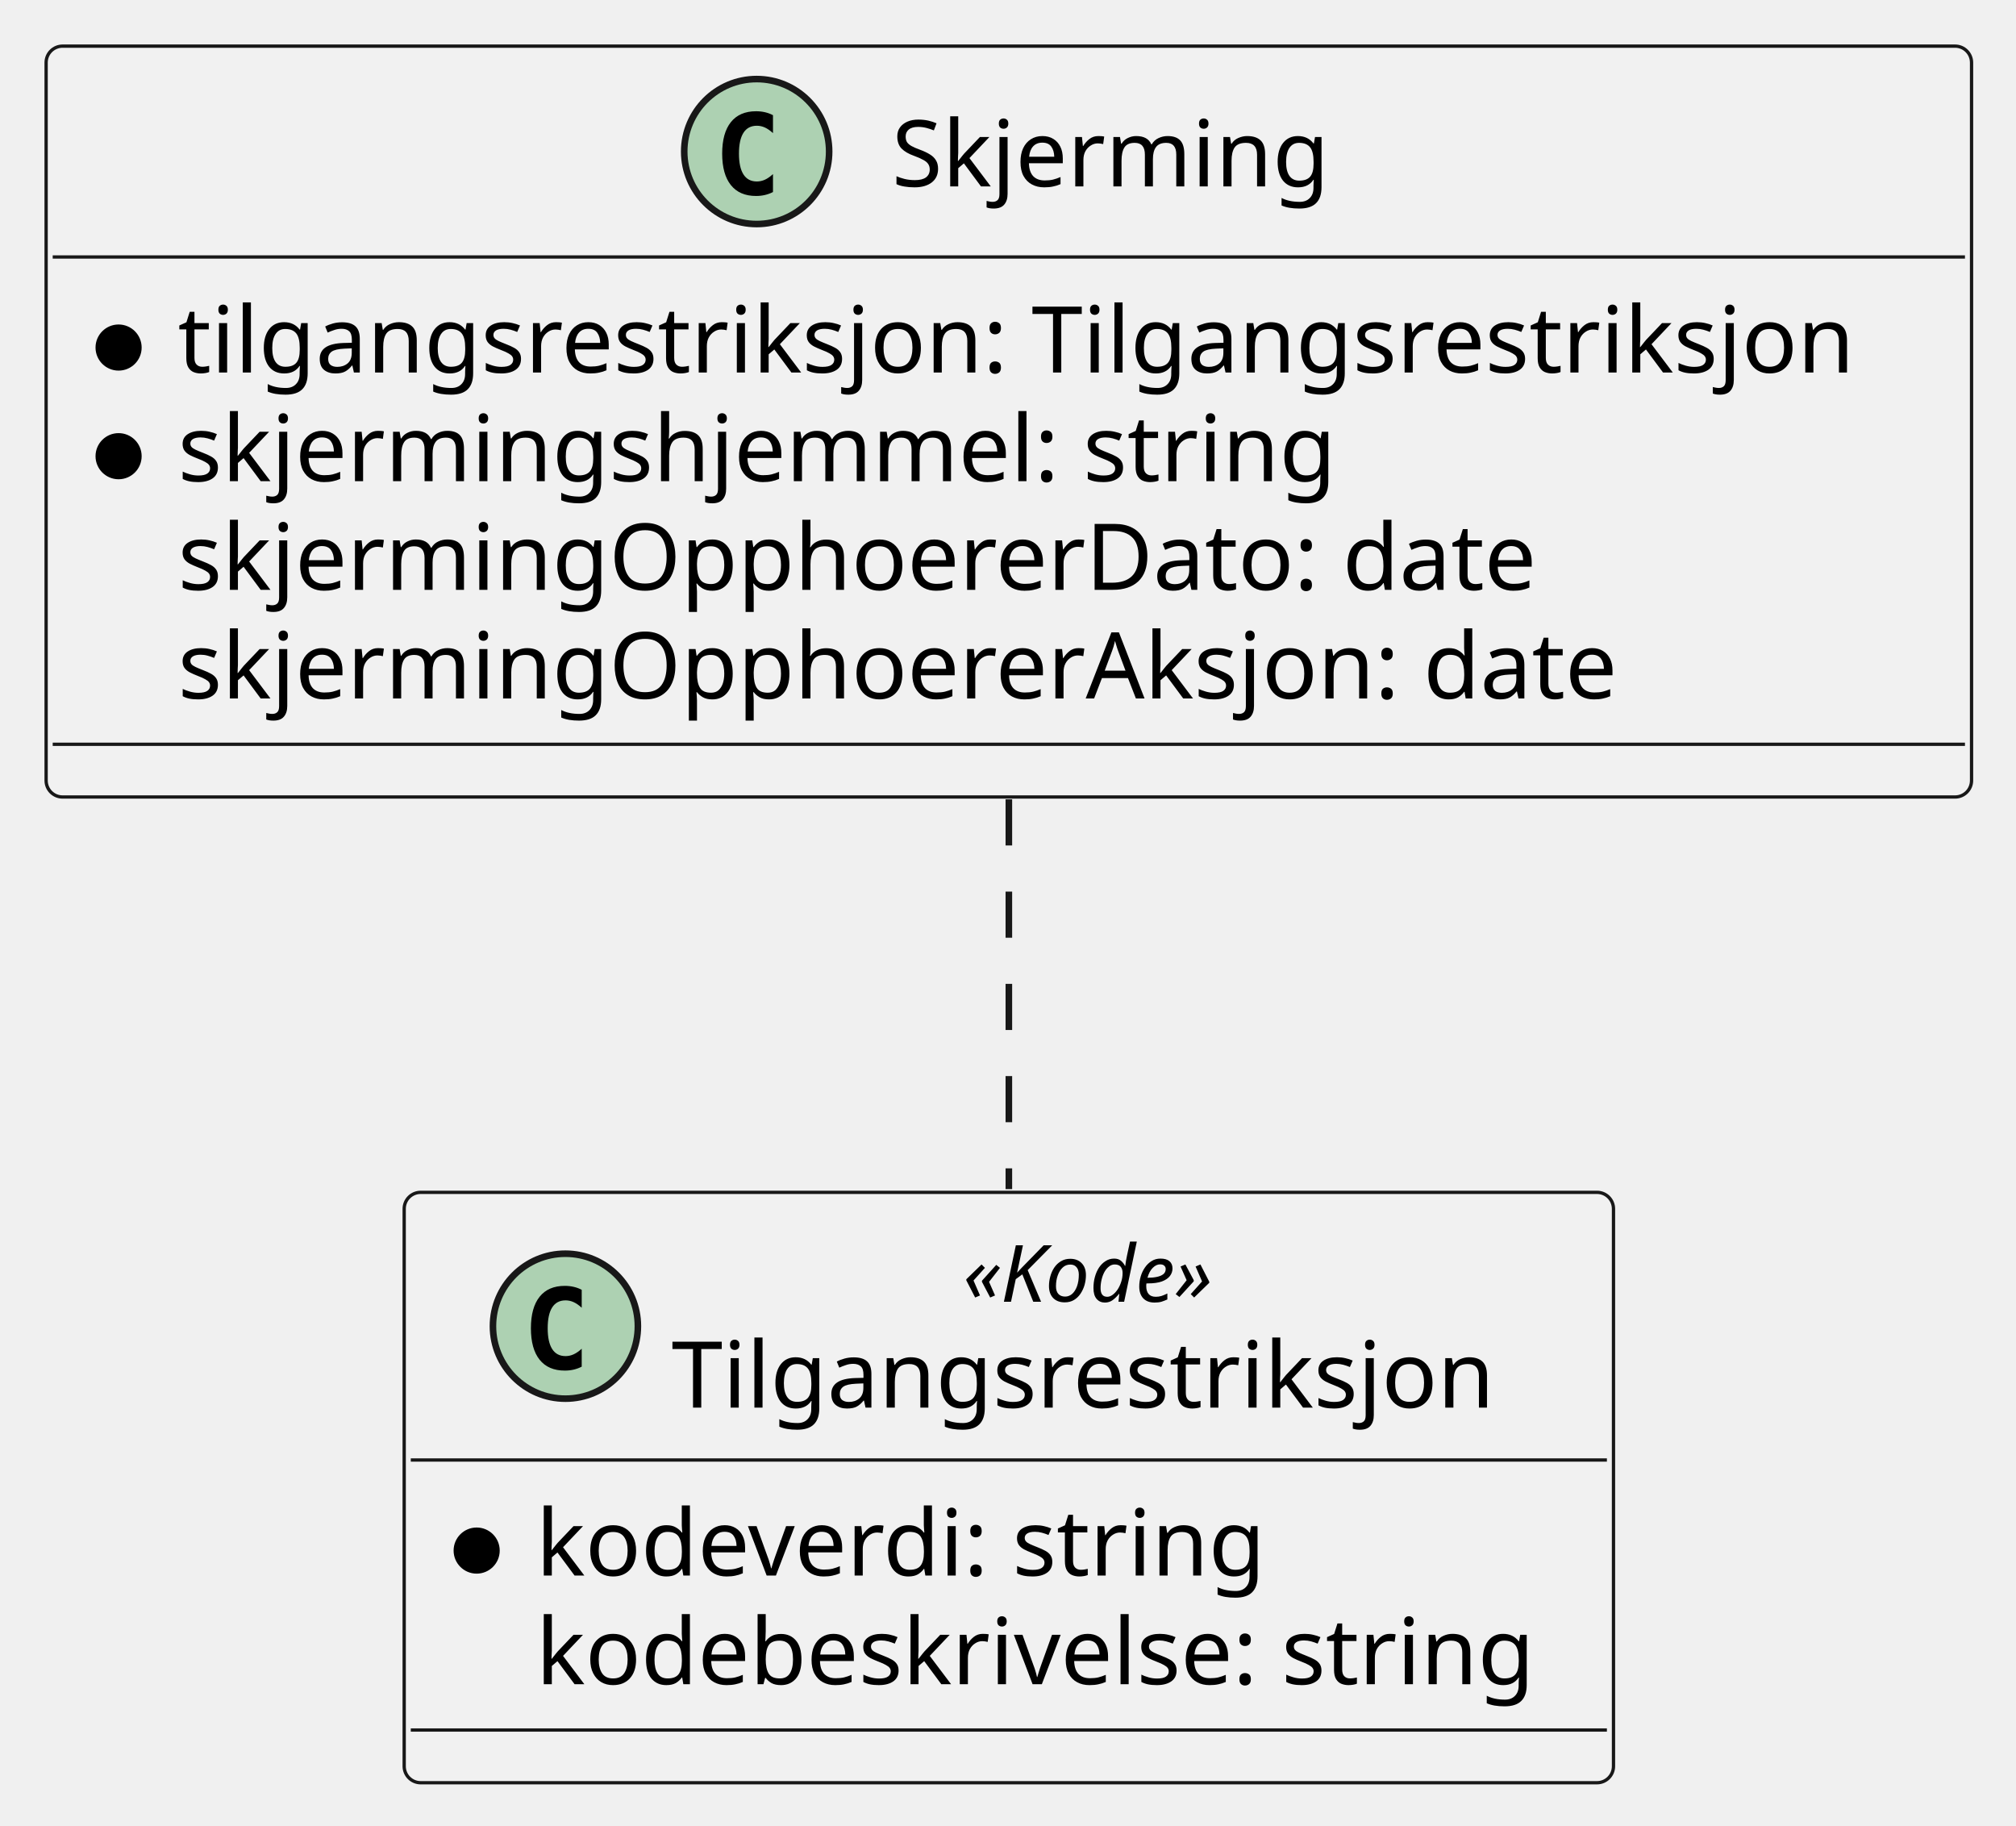
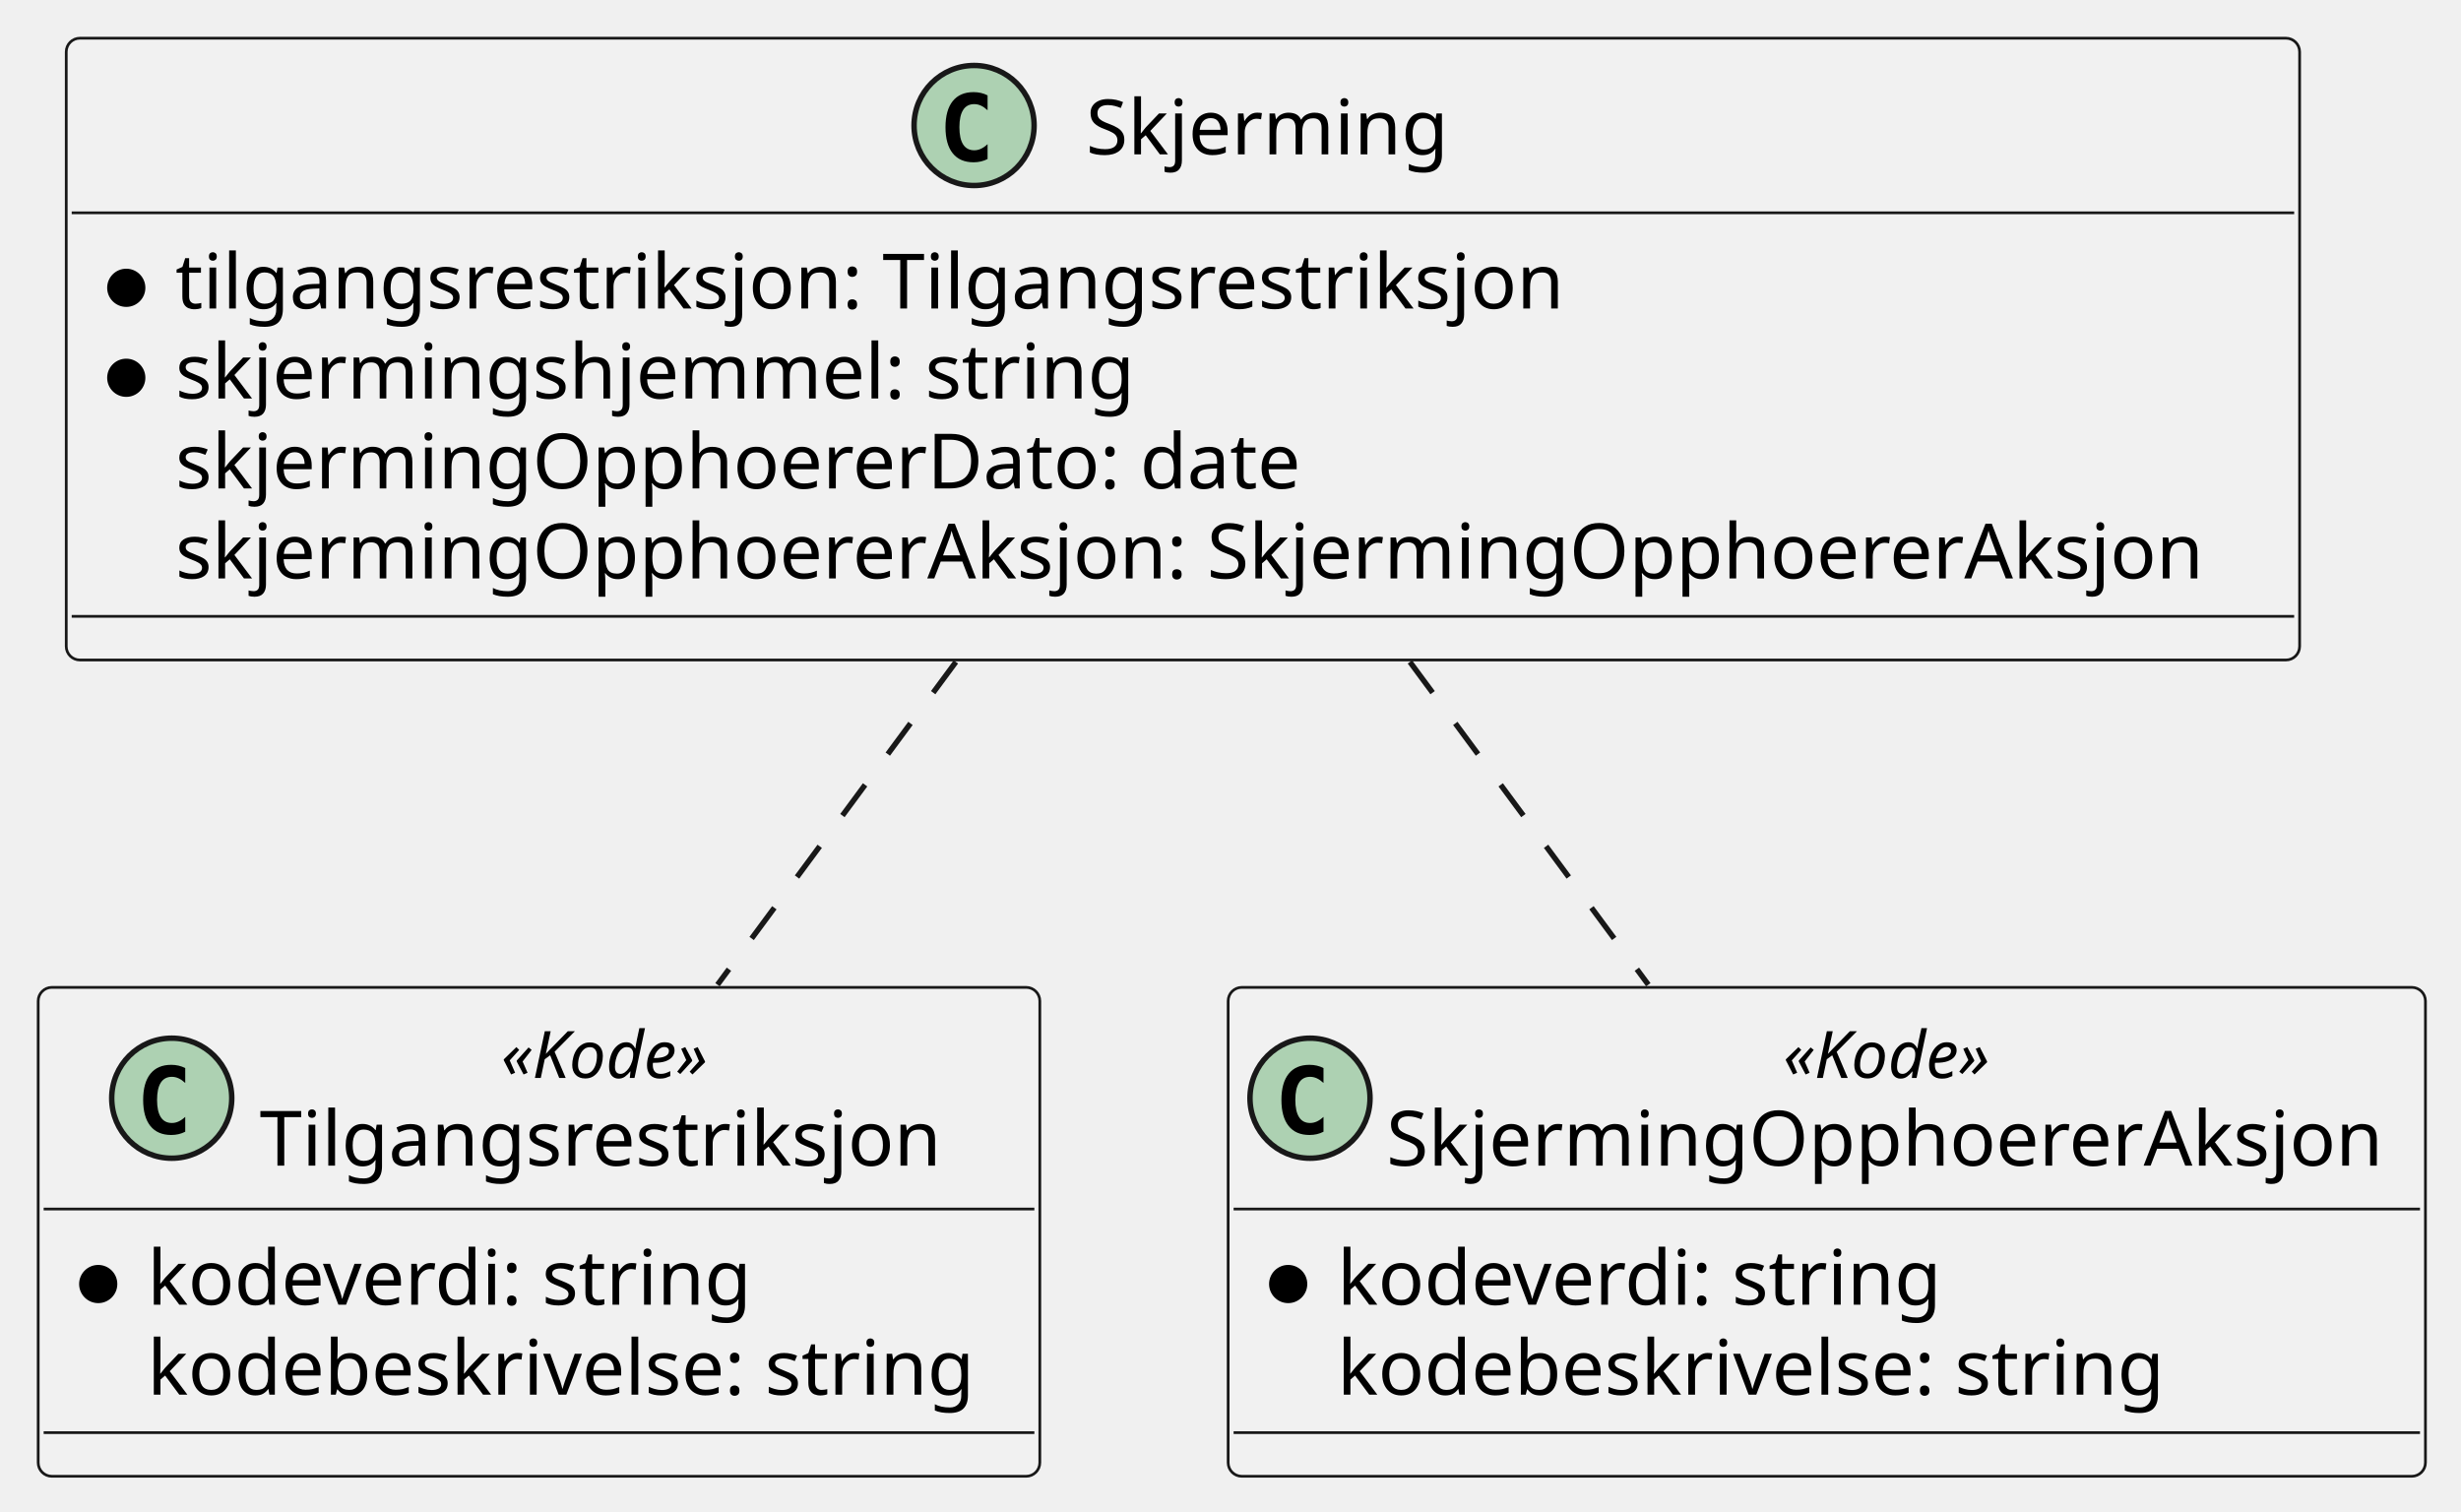
- <svg xmlns="http://www.w3.org/2000/svg" contentStyleType="text/css" data-diagram-type="CLASS" height="277px" preserveAspectRatio="none" style="width:306px;height:277px;background:#FFFFFF;" version="1.1" viewBox="0 0 306 277" width="306px" zoomAndPan="magnify">
+ <svg xmlns="http://www.w3.org/2000/svg" contentStyleType="text/css" data-diagram-type="CLASS" height="277px" preserveAspectRatio="none" style="width:451px;height:277px;background:#FFFFFF;" version="1.1" viewBox="0 0 451 277" width="451px" zoomAndPan="magnify">
  <defs />
  <g>
    <g id="elem_Skjerming">
-       <rect codeLine="2" fill="#F1F1F1" height="113.953" id="Skjerming" rx="2.5" ry="2.5" style="stroke:#181818;stroke-width:0.5;" width="292.253" x="7" y="7" />
-       <ellipse cx="114.854" cy="23" fill="#ADD1B2" rx="11" ry="11" style="stroke:#181818;stroke-width:1;" />
-       <path d="M117.327,29.143 Q116.746,29.442 116.107,29.591 Q115.468,29.741 114.762,29.741 Q112.255,29.741 110.936,28.089 Q109.616,26.437 109.616,23.316 Q109.616,20.186 110.936,18.535 Q112.255,16.883 114.762,16.883 Q115.468,16.883 116.115,17.032 Q116.763,17.182 117.327,17.48 L117.327,20.203 Q116.696,19.622 116.103,19.352 Q115.509,19.082 114.878,19.082 Q113.534,19.082 112.849,20.149 Q112.164,21.216 112.164,23.316 Q112.164,25.408 112.849,26.474 Q113.534,27.541 114.878,27.541 Q115.509,27.541 116.103,27.271 Q116.696,27.002 117.327,26.42 Z " fill="#000000" />
-       <text fill="#000000" font-family="sans-serif" font-size="14" lengthAdjust="spacing" textLength="68.045" x="135.354" y="28.291">Skjerming</text>
-       <line style="stroke:#181818;stroke-width:0.5;" x1="8" x2="298.253" y1="39" y2="39" />
-       <ellipse cx="18" cy="52.744" fill="#000000" rx="3" ry="3" style="stroke:#000000;stroke-width:1;" />
-       <text fill="#000000" font-family="sans-serif" font-size="14" lengthAdjust="spacing" textLength="266.253" x="27" y="56.535">tilgangsrestriksjon: Tilgangsrestriksjon</text>
-       <ellipse cx="18" cy="69.232" fill="#000000" rx="3" ry="3" style="stroke:#000000;stroke-width:1;" />
-       <text fill="#000000" font-family="sans-serif" font-size="14" lengthAdjust="spacing" textLength="181.939" x="27" y="73.023">skjermingshjemmel: string</text>
-       <text fill="#000000" font-family="sans-serif" font-size="14" lengthAdjust="spacing" textLength="210.977" x="27" y="89.512">skjermingOpphoererDato: date</text>
-       <text fill="#000000" font-family="sans-serif" font-size="14" lengthAdjust="spacing" textLength="225.449" x="27" y="106">skjermingOpphoererAksjon: date</text>
-       <line style="stroke:#181818;stroke-width:0.5;" x1="8" x2="298.253" y1="112.953" y2="112.953" />
+       <rect codeLine="2" fill="#F1F1F1" height="113.953" id="Skjerming" rx="2.5" ry="2.5" style="stroke:#181818;stroke-width:0.5;" width="409.284" x="12.14" y="7" />
+       <ellipse cx="178.51" cy="23" fill="#ADD1B2" rx="11" ry="11" style="stroke:#181818;stroke-width:1;" />
+       <path d="M180.983,29.143 Q180.402,29.442 179.763,29.591 Q179.123,29.741 178.418,29.741 Q175.911,29.741 174.591,28.089 Q173.271,26.437 173.271,23.316 Q173.271,20.186 174.591,18.535 Q175.911,16.883 178.418,16.883 Q179.123,16.883 179.771,17.032 Q180.418,17.182 180.983,17.48 L180.983,20.203 Q180.352,19.622 179.758,19.352 Q179.165,19.082 178.534,19.082 Q177.189,19.082 176.505,20.149 Q175.82,21.216 175.82,23.316 Q175.82,25.408 176.505,26.474 Q177.189,27.541 178.534,27.541 Q179.165,27.541 179.758,27.271 Q180.352,27.002 180.983,26.42 Z " fill="#000000" />
+       <text fill="#000000" font-family="sans-serif" font-size="14" lengthAdjust="spacing" textLength="68.045" x="199.01" y="28.291">Skjerming</text>
+       <line style="stroke:#181818;stroke-width:0.5;" x1="13.14" x2="420.424" y1="39" y2="39" />
+       <ellipse cx="23.14" cy="52.744" fill="#000000" rx="3" ry="3" style="stroke:#000000;stroke-width:1;" />
+       <text fill="#000000" font-family="sans-serif" font-size="14" lengthAdjust="spacing" textLength="266.253" x="32.14" y="56.535">tilgangsrestriksjon: Tilgangsrestriksjon</text>
+       <ellipse cx="23.14" cy="69.232" fill="#000000" rx="3" ry="3" style="stroke:#000000;stroke-width:1;" />
+       <text fill="#000000" font-family="sans-serif" font-size="14" lengthAdjust="spacing" textLength="181.939" x="32.14" y="73.023">skjermingshjemmel: string</text>
+       <text fill="#000000" font-family="sans-serif" font-size="14" lengthAdjust="spacing" textLength="210.977" x="32.14" y="89.512">skjermingOpphoererDato: date</text>
+       <text fill="#000000" font-family="sans-serif" font-size="14" lengthAdjust="spacing" textLength="383.284" x="32.14" y="106">skjermingOpphoererAksjon: SkjermingOpphoererAksjon</text>
+       <line style="stroke:#181818;stroke-width:0.5;" x1="13.14" x2="420.424" y1="112.953" y2="112.953" />
    </g>
    <g id="elem_Tilgangsrestriksjon">
-       <rect codeLine="11" fill="#F1F1F1" height="89.598" id="Tilgangsrestriksjon" rx="2.5" ry="2.5" style="stroke:#181818;stroke-width:0.5;" width="183.555" x="61.35" y="180.95" />
-       <ellipse cx="85.822" cy="201.261" fill="#ADD1B2" rx="11" ry="11" style="stroke:#181818;stroke-width:1;" />
-       <path d="M88.296,207.404 Q87.715,207.702 87.075,207.852 Q86.436,208.001 85.731,208.001 Q83.224,208.001 81.904,206.349 Q80.584,204.698 80.584,201.577 Q80.584,198.447 81.904,196.795 Q83.224,195.143 85.731,195.143 Q86.436,195.143 87.084,195.293 Q87.731,195.442 88.296,195.741 L88.296,198.464 Q87.665,197.883 87.071,197.613 Q86.478,197.343 85.847,197.343 Q84.502,197.343 83.817,198.41 Q83.132,199.476 83.132,201.577 Q83.132,203.668 83.817,204.735 Q84.502,205.802 85.847,205.802 Q86.478,205.802 87.071,205.532 Q87.665,205.262 88.296,204.681 Z " fill="#000000" />
-       <text fill="#000000" font-family="sans-serif" font-size="12" font-style="italic" lengthAdjust="spacing" textLength="42.018" x="146.171" y="197.552">«Kode»</text>
-       <text fill="#000000" font-family="sans-serif" font-size="14" lengthAdjust="spacing" textLength="130.505" x="101.927" y="213.618">Tilgangsrestriksjon</text>
-       <line style="stroke:#181818;stroke-width:0.5;" x1="62.35" x2="243.905" y1="221.571" y2="221.571" />
-       <ellipse cx="72.35" cy="235.315" fill="#000000" rx="3" ry="3" style="stroke:#000000;stroke-width:1;" />
-       <text fill="#000000" font-family="sans-serif" font-size="14" lengthAdjust="spacing" textLength="115.452" x="81.35" y="239.106">kodeverdi: string</text>
-       <text fill="#000000" font-family="sans-serif" font-size="14" lengthAdjust="spacing" textLength="157.555" x="81.35" y="255.595">kodebeskrivelse: string</text>
-       <line style="stroke:#181818;stroke-width:0.5;" x1="62.35" x2="243.905" y1="262.548" y2="262.548" />
+       <rect codeLine="12" fill="#F1F1F1" height="89.598" id="Tilgangsrestriksjon" rx="2.5" ry="2.5" style="stroke:#181818;stroke-width:0.5;" width="183.555" x="7" y="180.95" />
+       <ellipse cx="31.472" cy="201.261" fill="#ADD1B2" rx="11" ry="11" style="stroke:#181818;stroke-width:1;" />
+       <path d="M33.946,207.404 Q33.364,207.702 32.725,207.852 Q32.086,208.001 31.381,208.001 Q28.874,208.001 27.554,206.349 Q26.234,204.698 26.234,201.577 Q26.234,198.447 27.554,196.795 Q28.874,195.143 31.381,195.143 Q32.086,195.143 32.734,195.293 Q33.381,195.442 33.946,195.741 L33.946,198.464 Q33.315,197.883 32.721,197.613 Q32.128,197.343 31.497,197.343 Q30.152,197.343 29.467,198.41 Q28.782,199.476 28.782,201.577 Q28.782,203.668 29.467,204.735 Q30.152,205.802 31.497,205.802 Q32.128,205.802 32.721,205.532 Q33.315,205.262 33.946,204.681 Z " fill="#000000" />
+       <text fill="#000000" font-family="sans-serif" font-size="12" font-style="italic" lengthAdjust="spacing" textLength="42.018" x="91.821" y="197.552">«Kode»</text>
+       <text fill="#000000" font-family="sans-serif" font-size="14" lengthAdjust="spacing" textLength="130.505" x="47.577" y="213.618">Tilgangsrestriksjon</text>
+       <line style="stroke:#181818;stroke-width:0.5;" x1="8" x2="189.555" y1="221.571" y2="221.571" />
+       <ellipse cx="18" cy="235.315" fill="#000000" rx="3" ry="3" style="stroke:#000000;stroke-width:1;" />
+       <text fill="#000000" font-family="sans-serif" font-size="14" lengthAdjust="spacing" textLength="115.452" x="27" y="239.106">kodeverdi: string</text>
+       <text fill="#000000" font-family="sans-serif" font-size="14" lengthAdjust="spacing" textLength="157.555" x="27" y="255.595">kodebeskrivelse: string</text>
+       <line style="stroke:#181818;stroke-width:0.5;" x1="8" x2="189.555" y1="262.548" y2="262.548" />
+     </g>
+     <g id="elem_SkjermingOpphoererAksjon">
+       <rect codeLine="17" fill="#F1F1F1" height="89.598" id="SkjermingOpphoererAksjon" rx="2.5" ry="2.5" style="stroke:#181818;stroke-width:0.5;" width="219.414" x="225.07" y="180.95" />
+       <ellipse cx="240.07" cy="201.261" fill="#ADD1B2" rx="11" ry="11" style="stroke:#181818;stroke-width:1;" />
+       <path d="M242.543,207.404 Q241.962,207.702 241.323,207.852 Q240.684,208.001 239.978,208.001 Q237.471,208.001 236.151,206.349 Q234.832,204.698 234.832,201.577 Q234.832,198.447 236.151,196.795 Q237.471,195.143 239.978,195.143 Q240.684,195.143 241.331,195.293 Q241.979,195.442 242.543,195.741 L242.543,198.464 Q241.912,197.883 241.319,197.613 Q240.725,197.343 240.094,197.343 Q238.75,197.343 238.065,198.41 Q237.38,199.476 237.38,201.577 Q237.38,203.668 238.065,204.735 Q238.75,205.802 240.094,205.802 Q240.725,205.802 241.319,205.532 Q241.912,205.262 242.543,204.681 Z " fill="#000000" />
+       <text fill="#000000" font-family="sans-serif" font-size="12" font-style="italic" lengthAdjust="spacing" textLength="42.018" x="326.768" y="197.552">«Kode»</text>
+       <text fill="#000000" font-family="sans-serif" font-size="14" lengthAdjust="spacing" textLength="187.414" x="254.07" y="213.618">SkjermingOpphoererAksjon</text>
+       <line style="stroke:#181818;stroke-width:0.5;" x1="226.07" x2="443.484" y1="221.571" y2="221.571" />
+       <ellipse cx="236.07" cy="235.315" fill="#000000" rx="3" ry="3" style="stroke:#000000;stroke-width:1;" />
+       <text fill="#000000" font-family="sans-serif" font-size="14" lengthAdjust="spacing" textLength="115.452" x="245.07" y="239.106">kodeverdi: string</text>
+       <text fill="#000000" font-family="sans-serif" font-size="14" lengthAdjust="spacing" textLength="157.555" x="245.07" y="255.595">kodebeskrivelse: string</text>
+       <line style="stroke:#181818;stroke-width:0.5;" x1="226.07" x2="443.484" y1="262.548" y2="262.548" />
    </g>
    <g id="link_Skjerming_Tilgangsrestriksjon">
-       <path codeLine="9" d="M153.13,121.31 C153.13,140.71 153.13,162.16 153.13,180.46 " fill="#FFFFFF" fill-opacity="0" id="Skjerming-Tilgangsrestriksjon" style="stroke:#181818;stroke-width:1;stroke-dasharray:7.0,7.0;" />
+       <path codeLine="9" d="M175.17,121.31 C160.84,140.71 145.01,162.16 131.49,180.46 " fill="#FFFFFF" fill-opacity="0" id="Skjerming-Tilgangsrestriksjon" style="stroke:#181818;stroke-width:1;stroke-dasharray:7.0,7.0;" />
+     </g>
+     <g id="link_Skjerming_SkjermingOpphoererAksjon">
+       <path codeLine="10" d="M258.38,121.31 C272.71,140.71 288.55,162.16 302.07,180.46 " fill="#FFFFFF" fill-opacity="0" id="Skjerming-SkjermingOpphoererAksjon" style="stroke:#181818;stroke-width:1;stroke-dasharray:7.0,7.0;" />
    </g>
  </g>
</svg>
